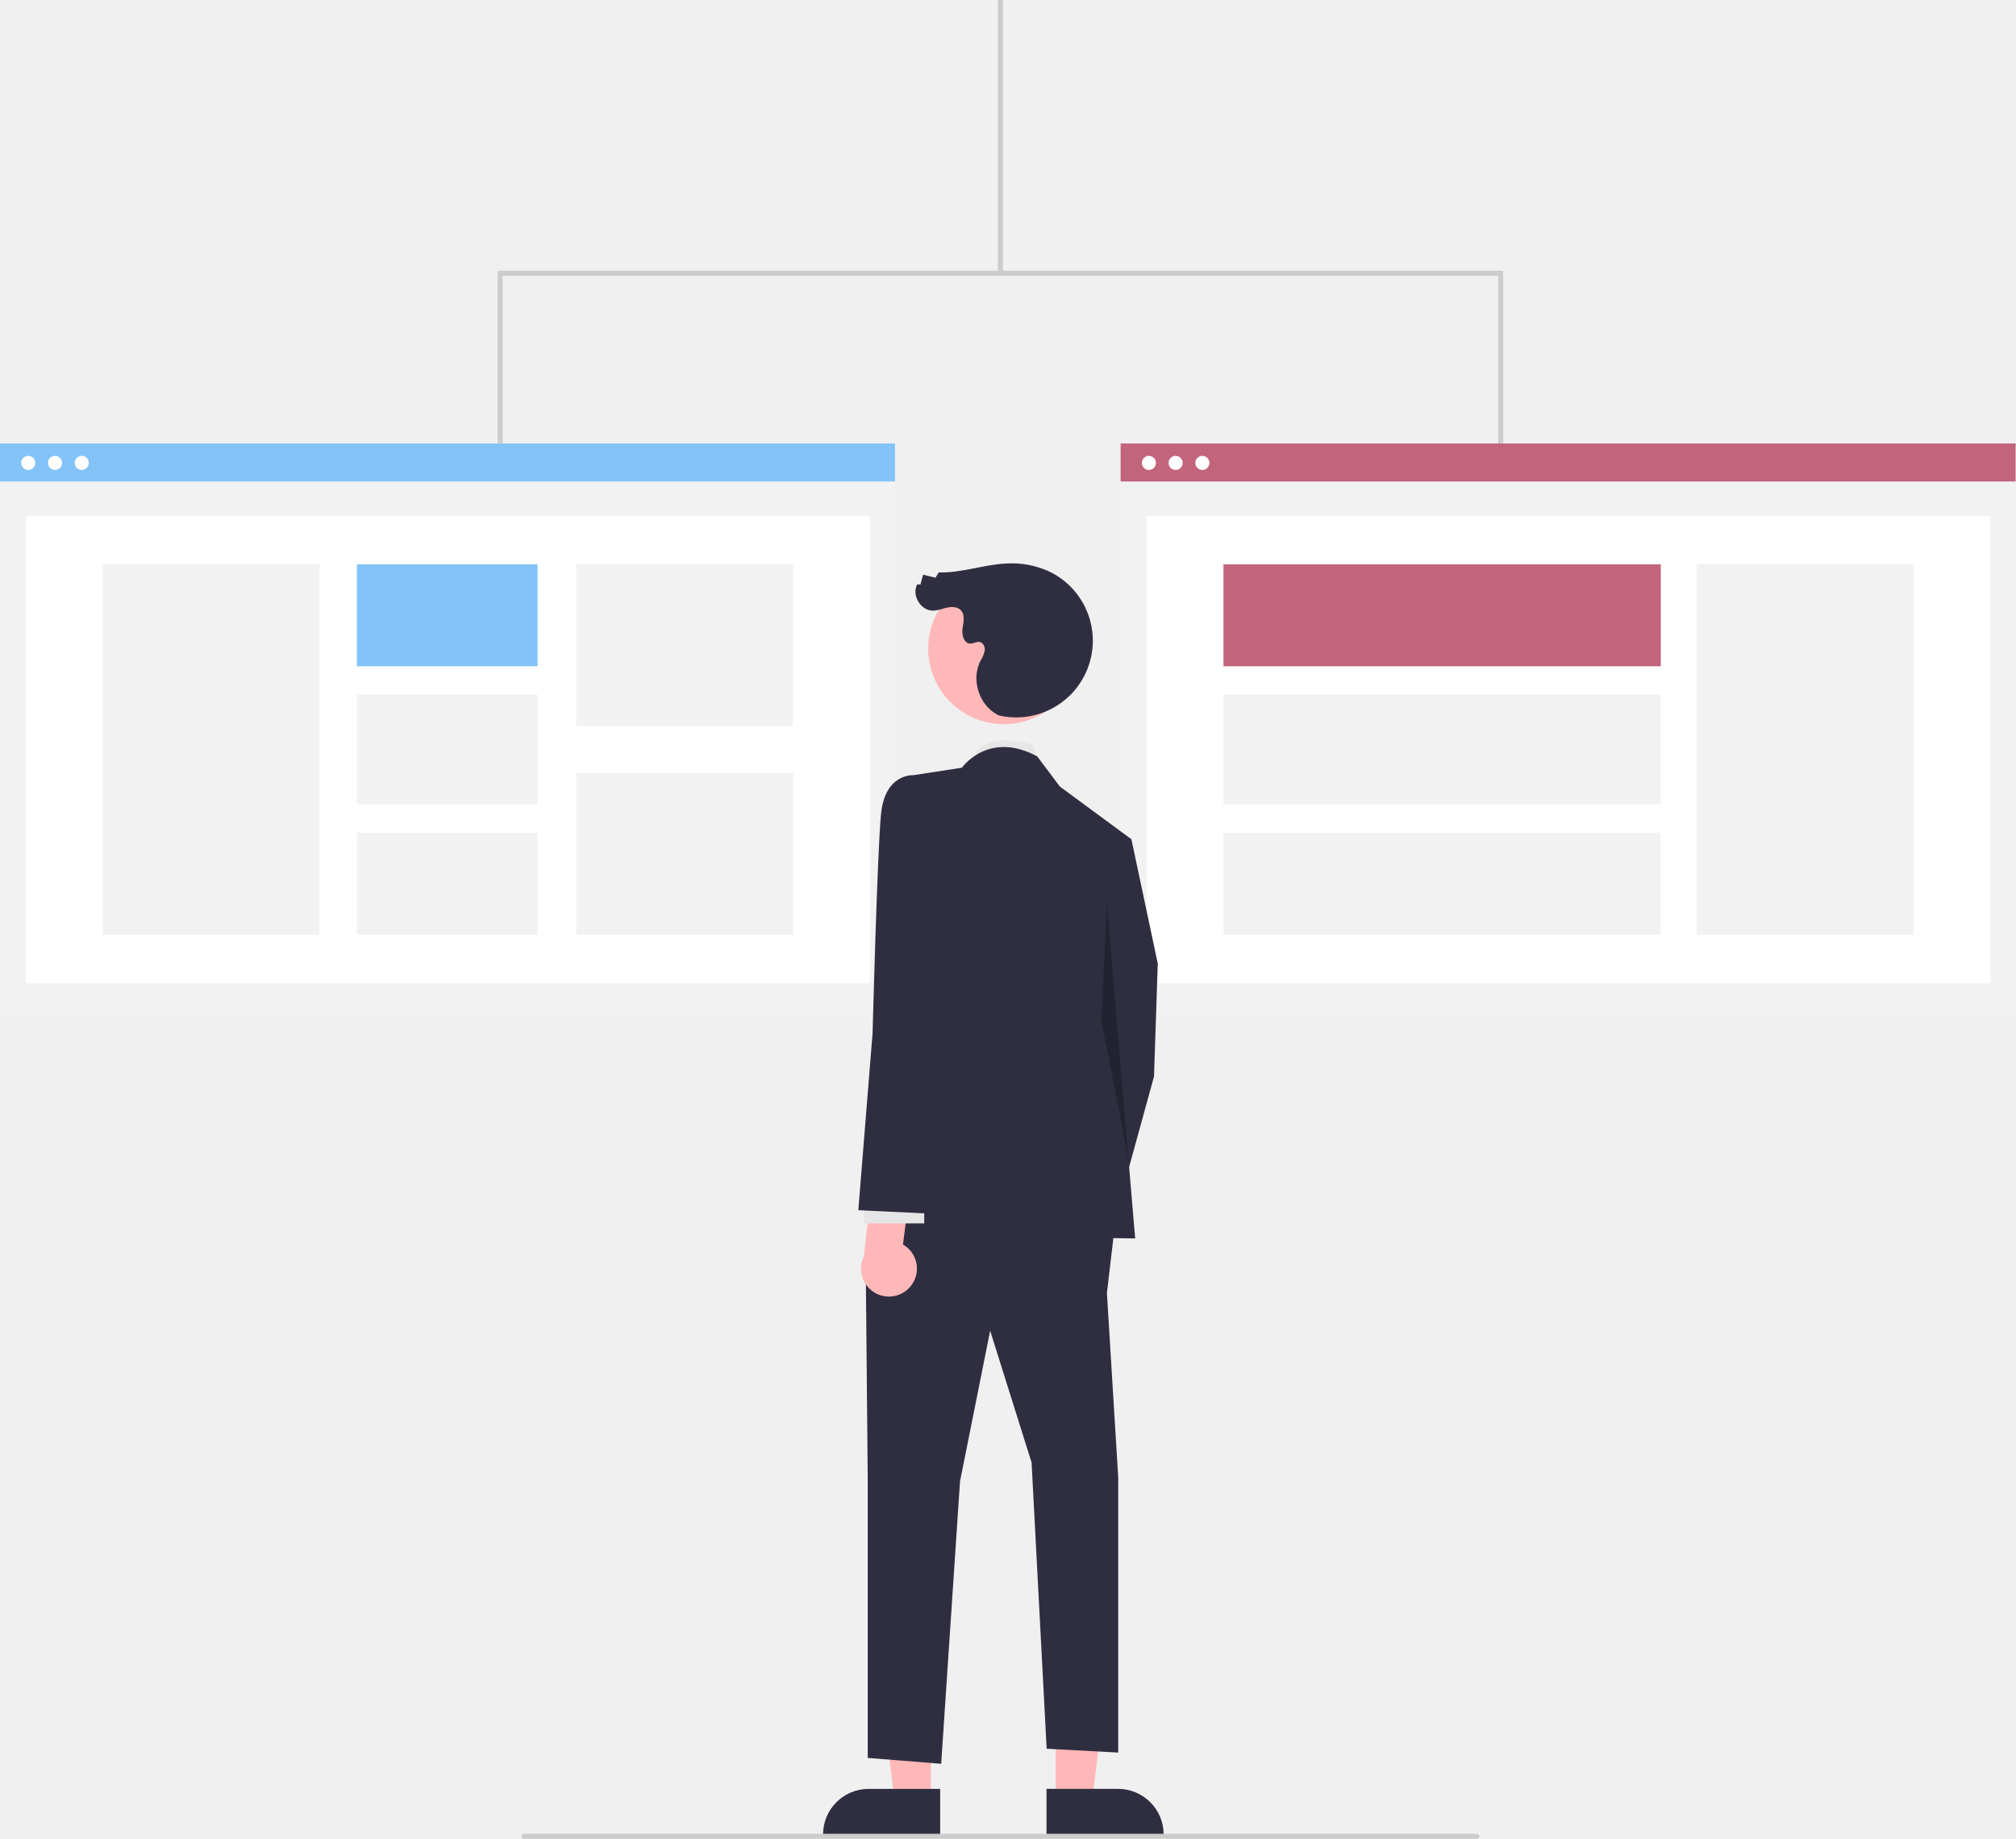
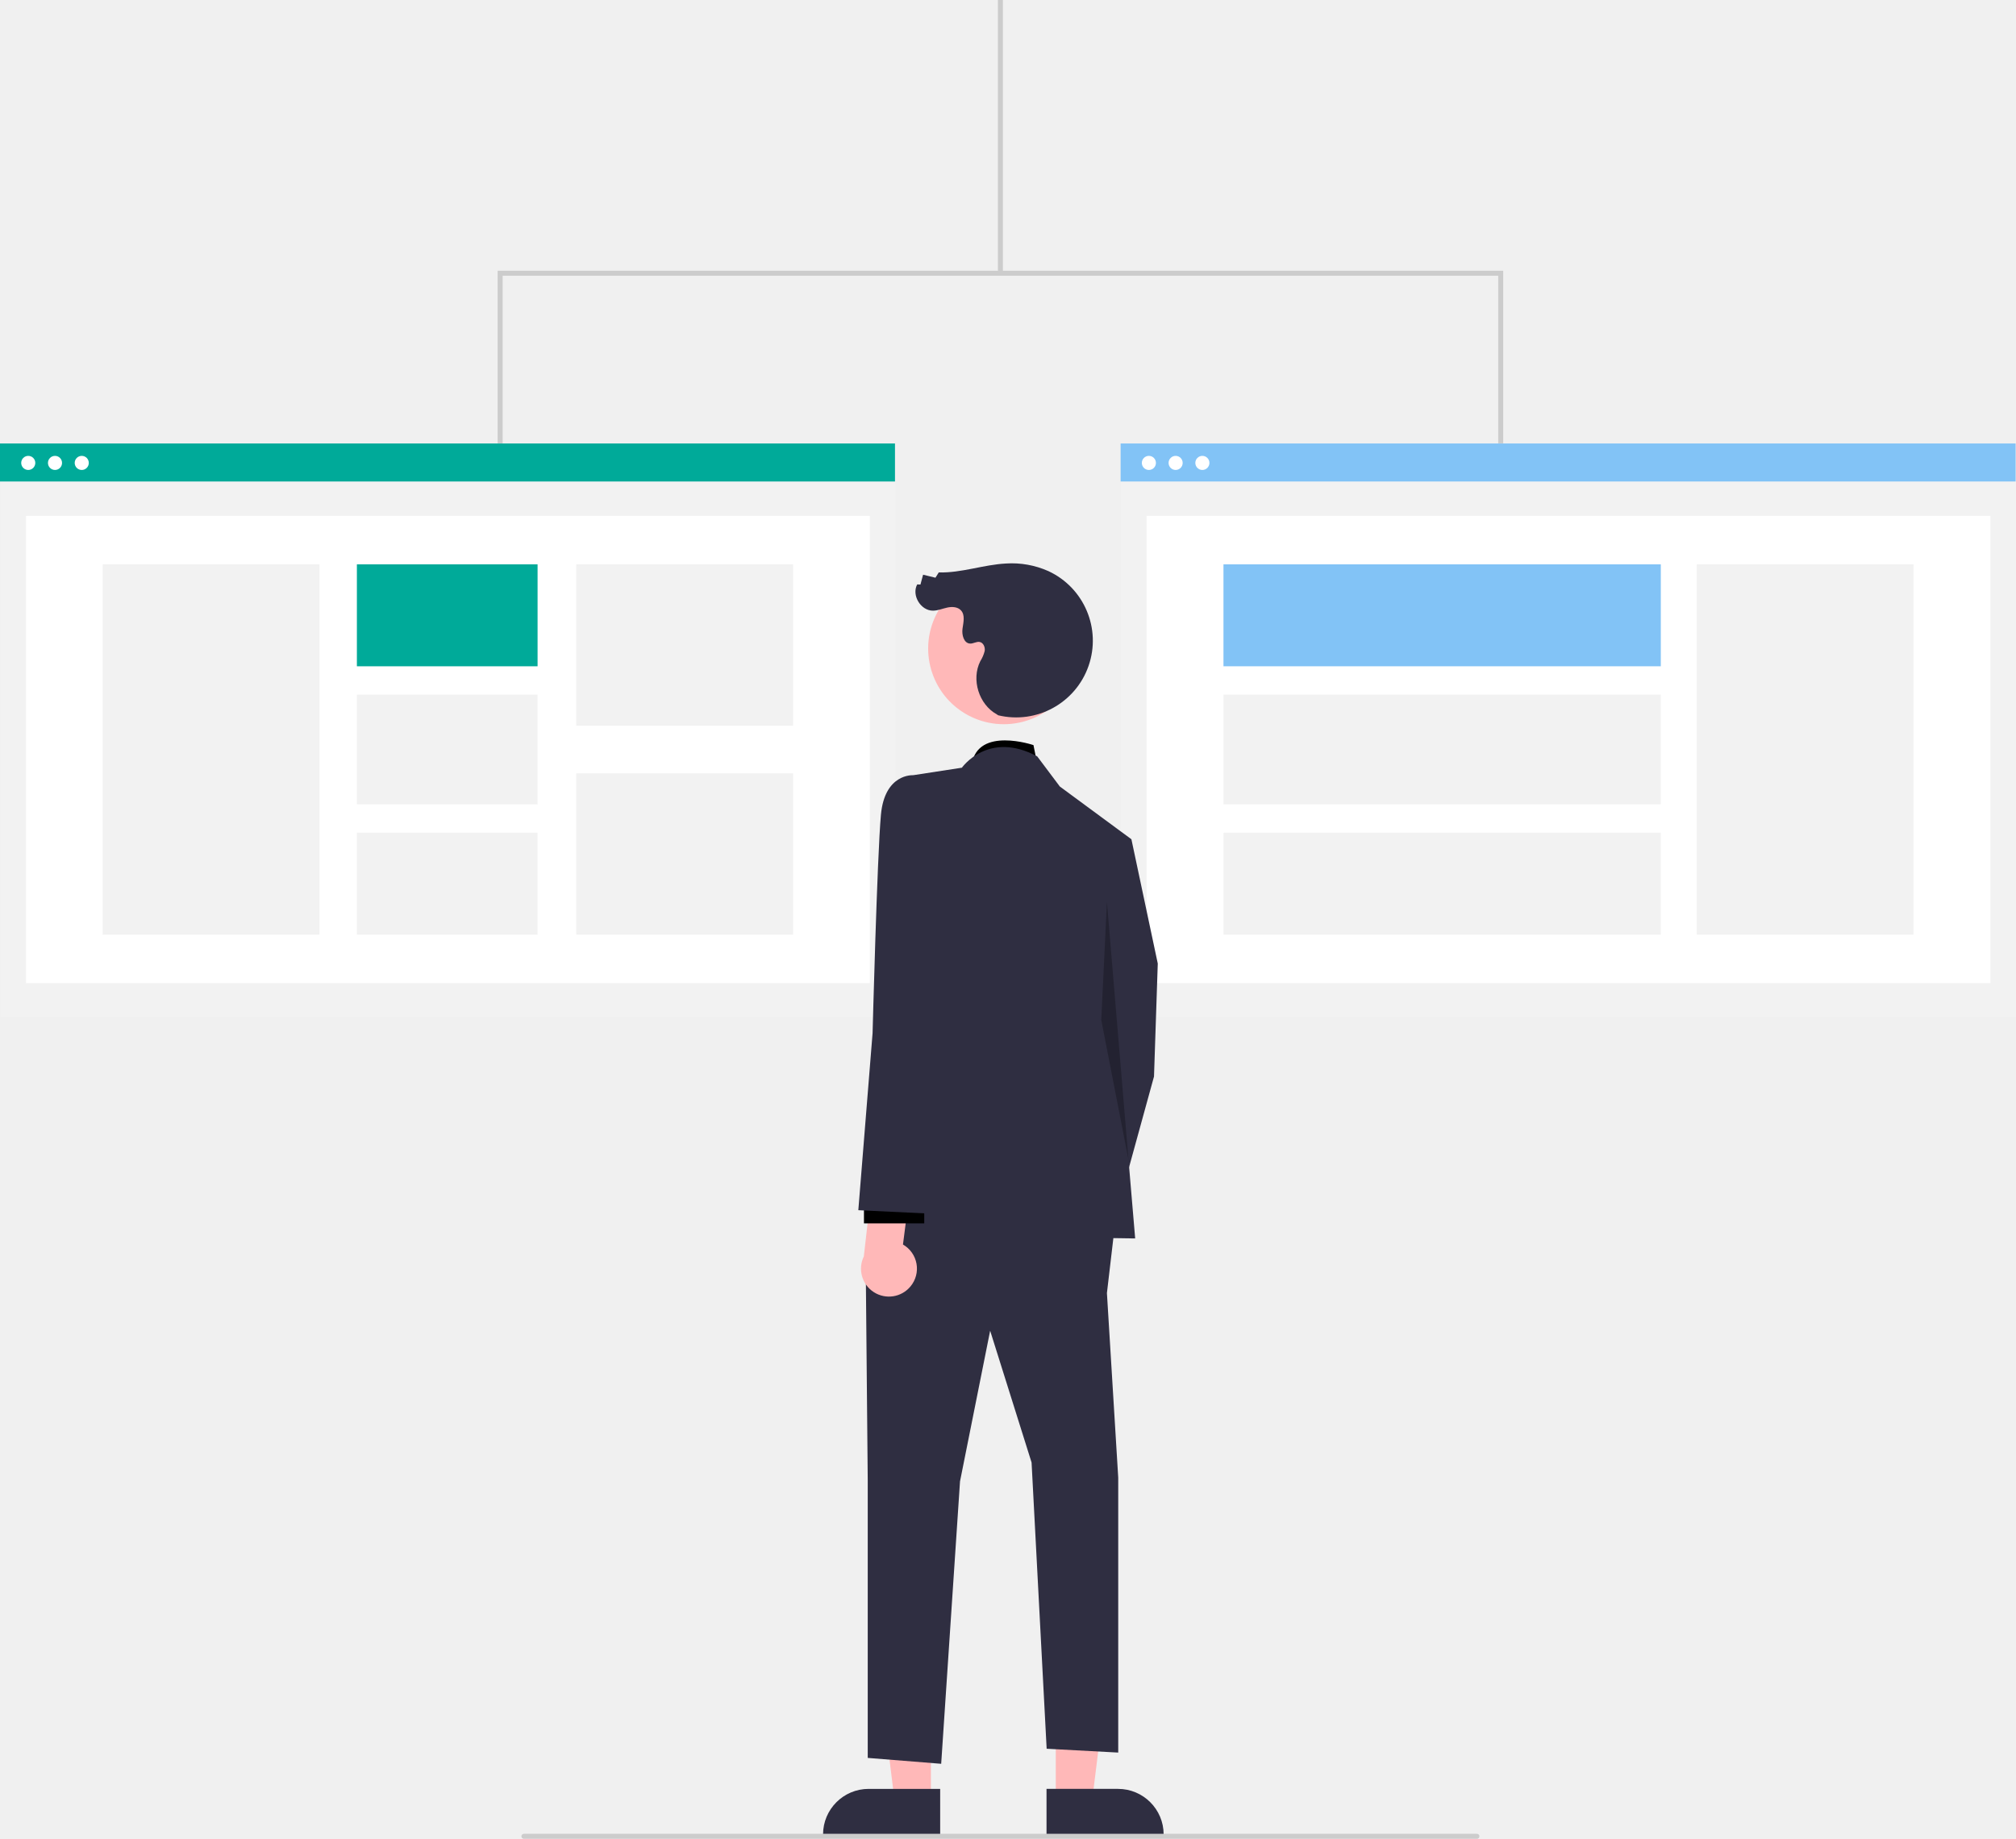
<svg xmlns="http://www.w3.org/2000/svg" id="undraw_split_testing_l1uw" width="805.948" height="735.268" viewBox="0 0 805.948 735.268">
  <rect id="長方形_11" data-name="長方形 11" width="357.795" height="229.148" transform="translate(0.153 177.534)" fill="#f2f2f2" />
  <rect id="長方形_12" data-name="長方形 12" width="337.333" height="186.85" transform="translate(10.384 206.275)" fill="#fff" />
-   <rect id="長方形_13" data-name="長方形 13" width="357.795" height="15.2" transform="translate(0 177.331)" fill="#83c3f7" />
+   <rect id="長方形_13" data-name="長方形 13" width="357.795" height="15.2" transform="translate(0 177.331)" fill="#00aa99" />
  <circle id="楕円形_1" data-name="楕円形 1" cx="2.817" cy="2.817" r="2.817" transform="translate(8.478 182.285)" fill="#fff" />
  <circle id="楕円形_2" data-name="楕円形 2" cx="2.817" cy="2.817" r="2.817" transform="translate(19.172 182.285)" fill="#fff" />
  <circle id="楕円形_3" data-name="楕円形 3" cx="2.817" cy="2.817" r="2.817" transform="translate(29.866 182.285)" fill="#fff" />
  <rect id="長方形_14" data-name="長方形 14" width="86.679" height="148.076" transform="translate(41.035 225.662)" fill="#f2f2f2" />
-   <rect id="長方形_15" data-name="長方形 15" width="72.232" height="40.76" transform="translate(142.676 225.662)" fill="#83c3f7" />
+   <rect id="長方形_15" data-name="長方形 15" width="72.232" height="40.76" transform="translate(142.676 225.662)" fill="#00aa99" />
  <rect id="長方形_16" data-name="長方形 16" width="72.232" height="43.855" transform="translate(142.676 277.772)" fill="#f2f2f2" />
  <rect id="長方形_17" data-name="長方形 17" width="72.232" height="40.76" transform="translate(142.676 332.978)" fill="#f2f2f2" />
  <rect id="長方形_18" data-name="長方形 18" width="86.679" height="64.531" transform="translate(230.387 225.662)" fill="#f2f2f2" />
  <rect id="長方形_19" data-name="長方形 19" width="86.679" height="64.531" transform="translate(230.387 309.207)" fill="#f2f2f2" />
  <rect id="長方形_20" data-name="長方形 20" width="357.795" height="229.148" transform="translate(448.153 177.534)" fill="#f2f2f2" />
  <rect id="長方形_21" data-name="長方形 21" width="337.333" height="186.85" transform="translate(458.384 206.275)" fill="#fff" />
-   <rect id="長方形_22" data-name="長方形 22" width="357.795" height="15.2" transform="translate(448 177.331)" fill="#c2647c" />
+   <rect id="長方形_22" data-name="長方形 22" width="357.795" height="15.2" transform="translate(448 177.331)" fill="#82c3f6" />
  <circle id="楕円形_4" data-name="楕円形 4" cx="2.817" cy="2.817" r="2.817" transform="translate(456.478 182.285)" fill="#fff" />
  <circle id="楕円形_5" data-name="楕円形 5" cx="2.817" cy="2.817" r="2.817" transform="translate(467.172 182.285)" fill="#fff" />
  <circle id="楕円形_6" data-name="楕円形 6" cx="2.817" cy="2.817" r="2.817" transform="translate(477.866 182.285)" fill="#fff" />
  <rect id="長方形_23" data-name="長方形 23" width="86.679" height="148.076" transform="translate(678.308 225.662)" fill="#f2f2f2" />
-   <rect id="長方形_24" data-name="長方形 24" width="174.834" height="40.76" transform="translate(489.113 225.659)" fill="#c2647c" />
+   <rect id="長方形_24" data-name="長方形 24" width="174.834" height="40.76" transform="translate(489.113 225.659)" fill="#82c3f6" />
  <rect id="長方形_25" data-name="長方形 25" width="174.834" height="43.855" transform="translate(489.113 277.77)" fill="#f2f2f2" />
  <rect id="長方形_26" data-name="長方形 26" width="174.834" height="40.76" transform="translate(489.113 332.976)" fill="#f2f2f2" />
  <rect id="長方形_27" data-name="長方形 27" width="2" height="109.268" transform="translate(398.947)" fill="#ccc" />
  <path id="パス_1" data-name="パス 1" d="M600.947,177.268h-2v-67h-398v67h-2v-69h402Z" fill="#ccc" />
-   <path id="パス_2" data-name="パス 2" d="M611.689,387.834l-1.506-7.529s-22.149-7.529-24.628,7.529Z" transform="translate(-197.026 -82.366)" fill="#e6e6e6" />
+   <path id="パス_2" data-name="パス 2" d="M611.689,387.834l-1.506-7.529s-22.149-7.529-24.628,7.529Z" transform="translate(-197.026 -82.366)" fill="#red" />
  <path id="パス_3" data-name="パス 3" d="M372.154,720.046H357.633l-6.908-56.009h21.431Z" fill="#ffb8b8" />
  <path id="パス_4" data-name="パス 4" d="M572.883,816.488l-46.821,0v-.592a18.225,18.225,0,0,1,18.223-18.224h28.6Z" transform="translate(-197.026 -82.366)" fill="#2f2e41" />
  <path id="パス_5" data-name="パス 5" d="M422.075,720.046H436.6l6.908-56.009H422.073Z" fill="#ffb8b8" />
  <path id="パス_6" data-name="パス 6" d="M615.4,797.671H644a18.225,18.225,0,0,1,18.224,18.223v.593l-46.821,0Z" transform="translate(-197.026 -82.366)" fill="#2f2e41" />
  <path id="パス_7" data-name="パス 7" d="M435.745,337.091l16.564-1.506,10.541,49.694-1.506,45.176L444.78,490.69l-22.588-13.553L434.239,415.4Z" fill="#2f2e41" />
  <path id="パス_8" data-name="パス 8" d="M446.229,485.419l-3.708,31.623,4.518,73.788V700.788l-28.612-1.535L412.4,584.806,395.839,532.1l-12.047,60.235-7.529,112.94L346.9,702.922V591.939l-.753-80.92L356.686,479.4Z" fill="#2f2e41" />
  <path id="パス_9" data-name="パス 9" d="M581.571,389.34s10.541-15.059,30.117-4.518l9.035,12.047,28.612,21.082-6.023,70.776,7.529,88.846-106.917-1.506L562,487.221v-94.87Z" transform="translate(-197.026 -82.366)" fill="#2f2e41" />
  <path id="パス_10" data-name="パス 10" d="M442.521,360.58l8.634,103.238-10.893-55.951Z" opacity="0.25" />
  <path id="パス_11" data-name="パス 11" d="M561.008,596.772a11.106,11.106,0,0,0-2.994-16.765l3.219-25.175-14.822-5.688-4.047,35.616a11.167,11.167,0,0,0,18.643,12.012Z" transform="translate(-197.026 -82.366)" fill="#ffb8b8" />
-   <rect id="長方形_28" data-name="長方形 28" width="24.094" height="10.541" transform="translate(369.486 489.184) rotate(180)" fill="#e6e6e6" />
+   <rect id="長方形_28" data-name="長方形 28" width="24.094" height="10.541" transform="translate(369.486 489.184) rotate(180)" fill="#red" />
  <path id="パス_12" data-name="パス 12" d="M577.807,405.151,562,392.351s-11.294-.753-12.8,15.812-3.338,87.34-3.338,87.34l-5.7,70.776,31.623,1.506,6.023-76.6Z" transform="translate(-197.026 -82.366)" fill="#2f2e41" />
  <circle id="楕円形_7" data-name="楕円形 7" cx="30.239" cy="30.239" r="30.239" transform="translate(360.264 271.372) rotate(-61.337)" fill="#ffb8b8" />
  <path id="パス_13" data-name="パス 13" d="M596.071,368.381a30.673,30.673,0,0,0,20.068-57.652,35.868,35.868,0,0,0-16.936-3.039c-9.044.475-17.834,3.818-26.887,3.572L571,313.371l-4.945-1.2L565,316.1l-1.3-.045c-2.333,4.336,1.421,10.544,6.344,10.491,1.949-.021,3.793-.833,5.7-1.241s4.151-.307,5.465,1.133c1.708,1.871.965,4.791.608,7.3s.533,5.887,3.066,5.969c1.294.042,2.524-.886,3.795-.642,1.48.284,2.229,2.072,2.013,3.564a14.181,14.181,0,0,1-1.771,4.135c-3.671,7.327-.571,17.295,6.607,21.248" transform="translate(-197.026 -82.366)" fill="#2f2e41" />
  <path id="パス_14" data-name="パス 14" d="M787.474,817.634h-381a1,1,0,0,1,0-2h381a1,1,0,0,1,0,2Z" transform="translate(-197.026 -82.366)" fill="#ccc" />
</svg>
